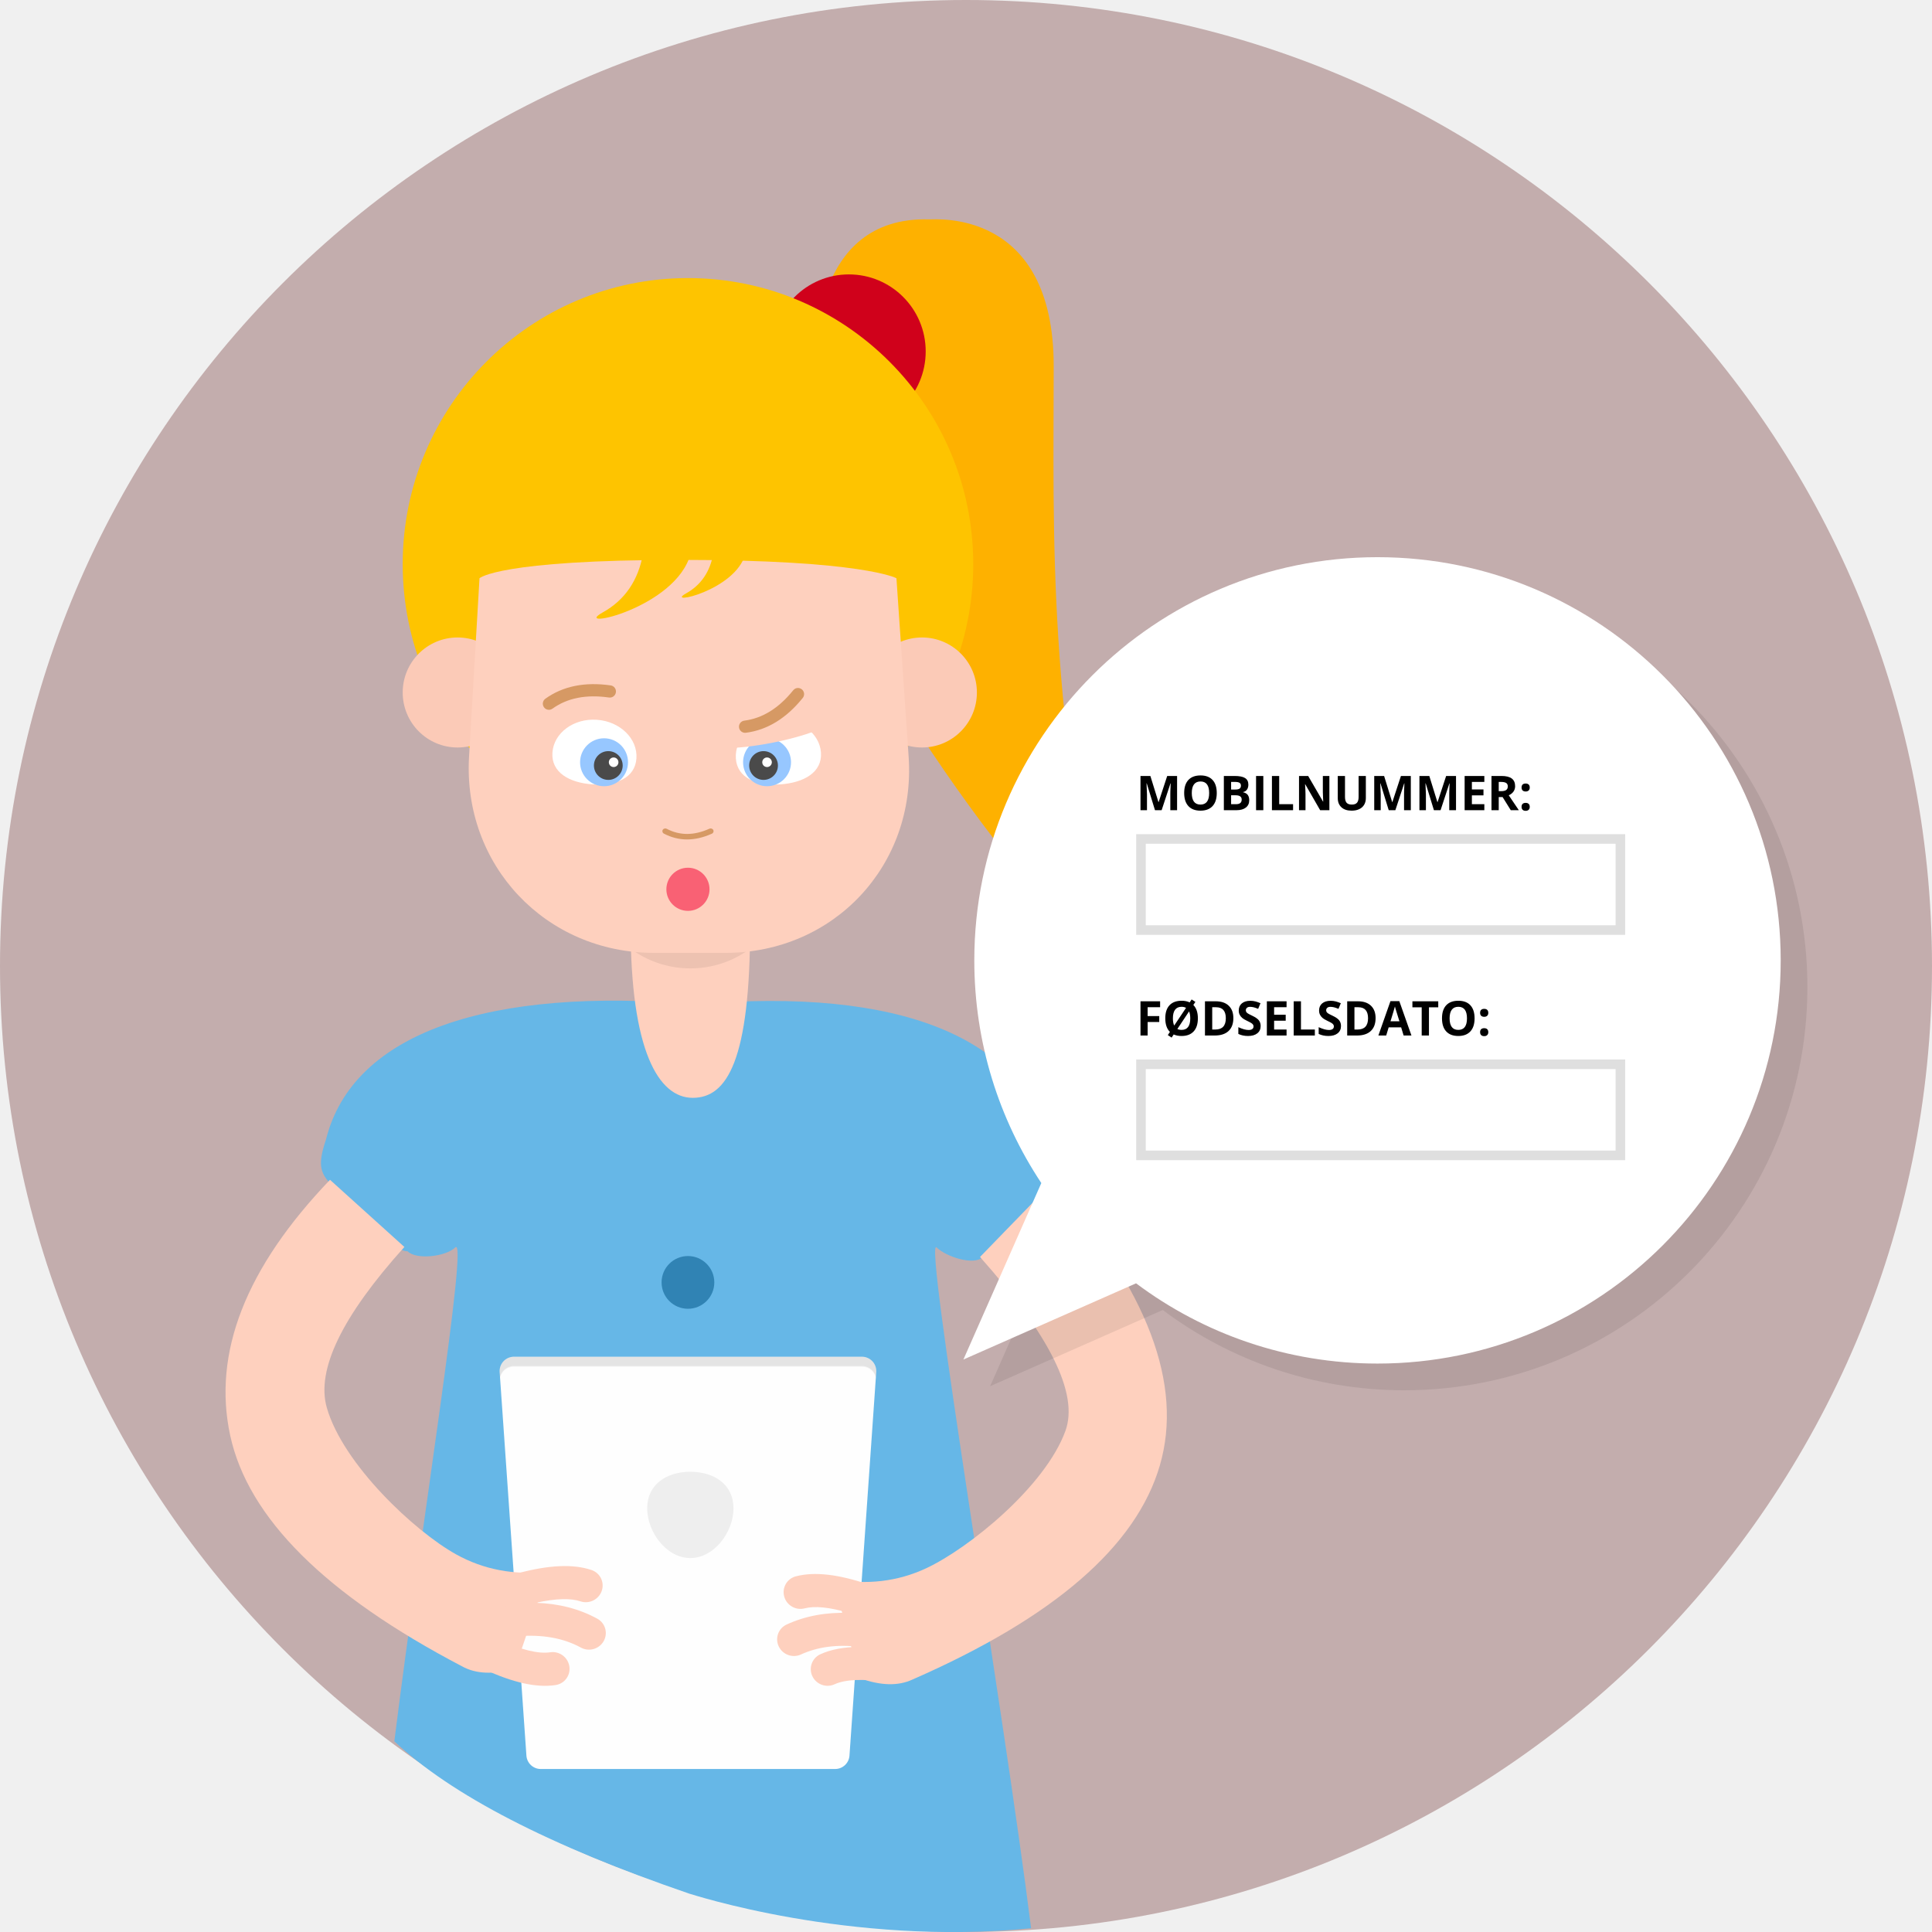
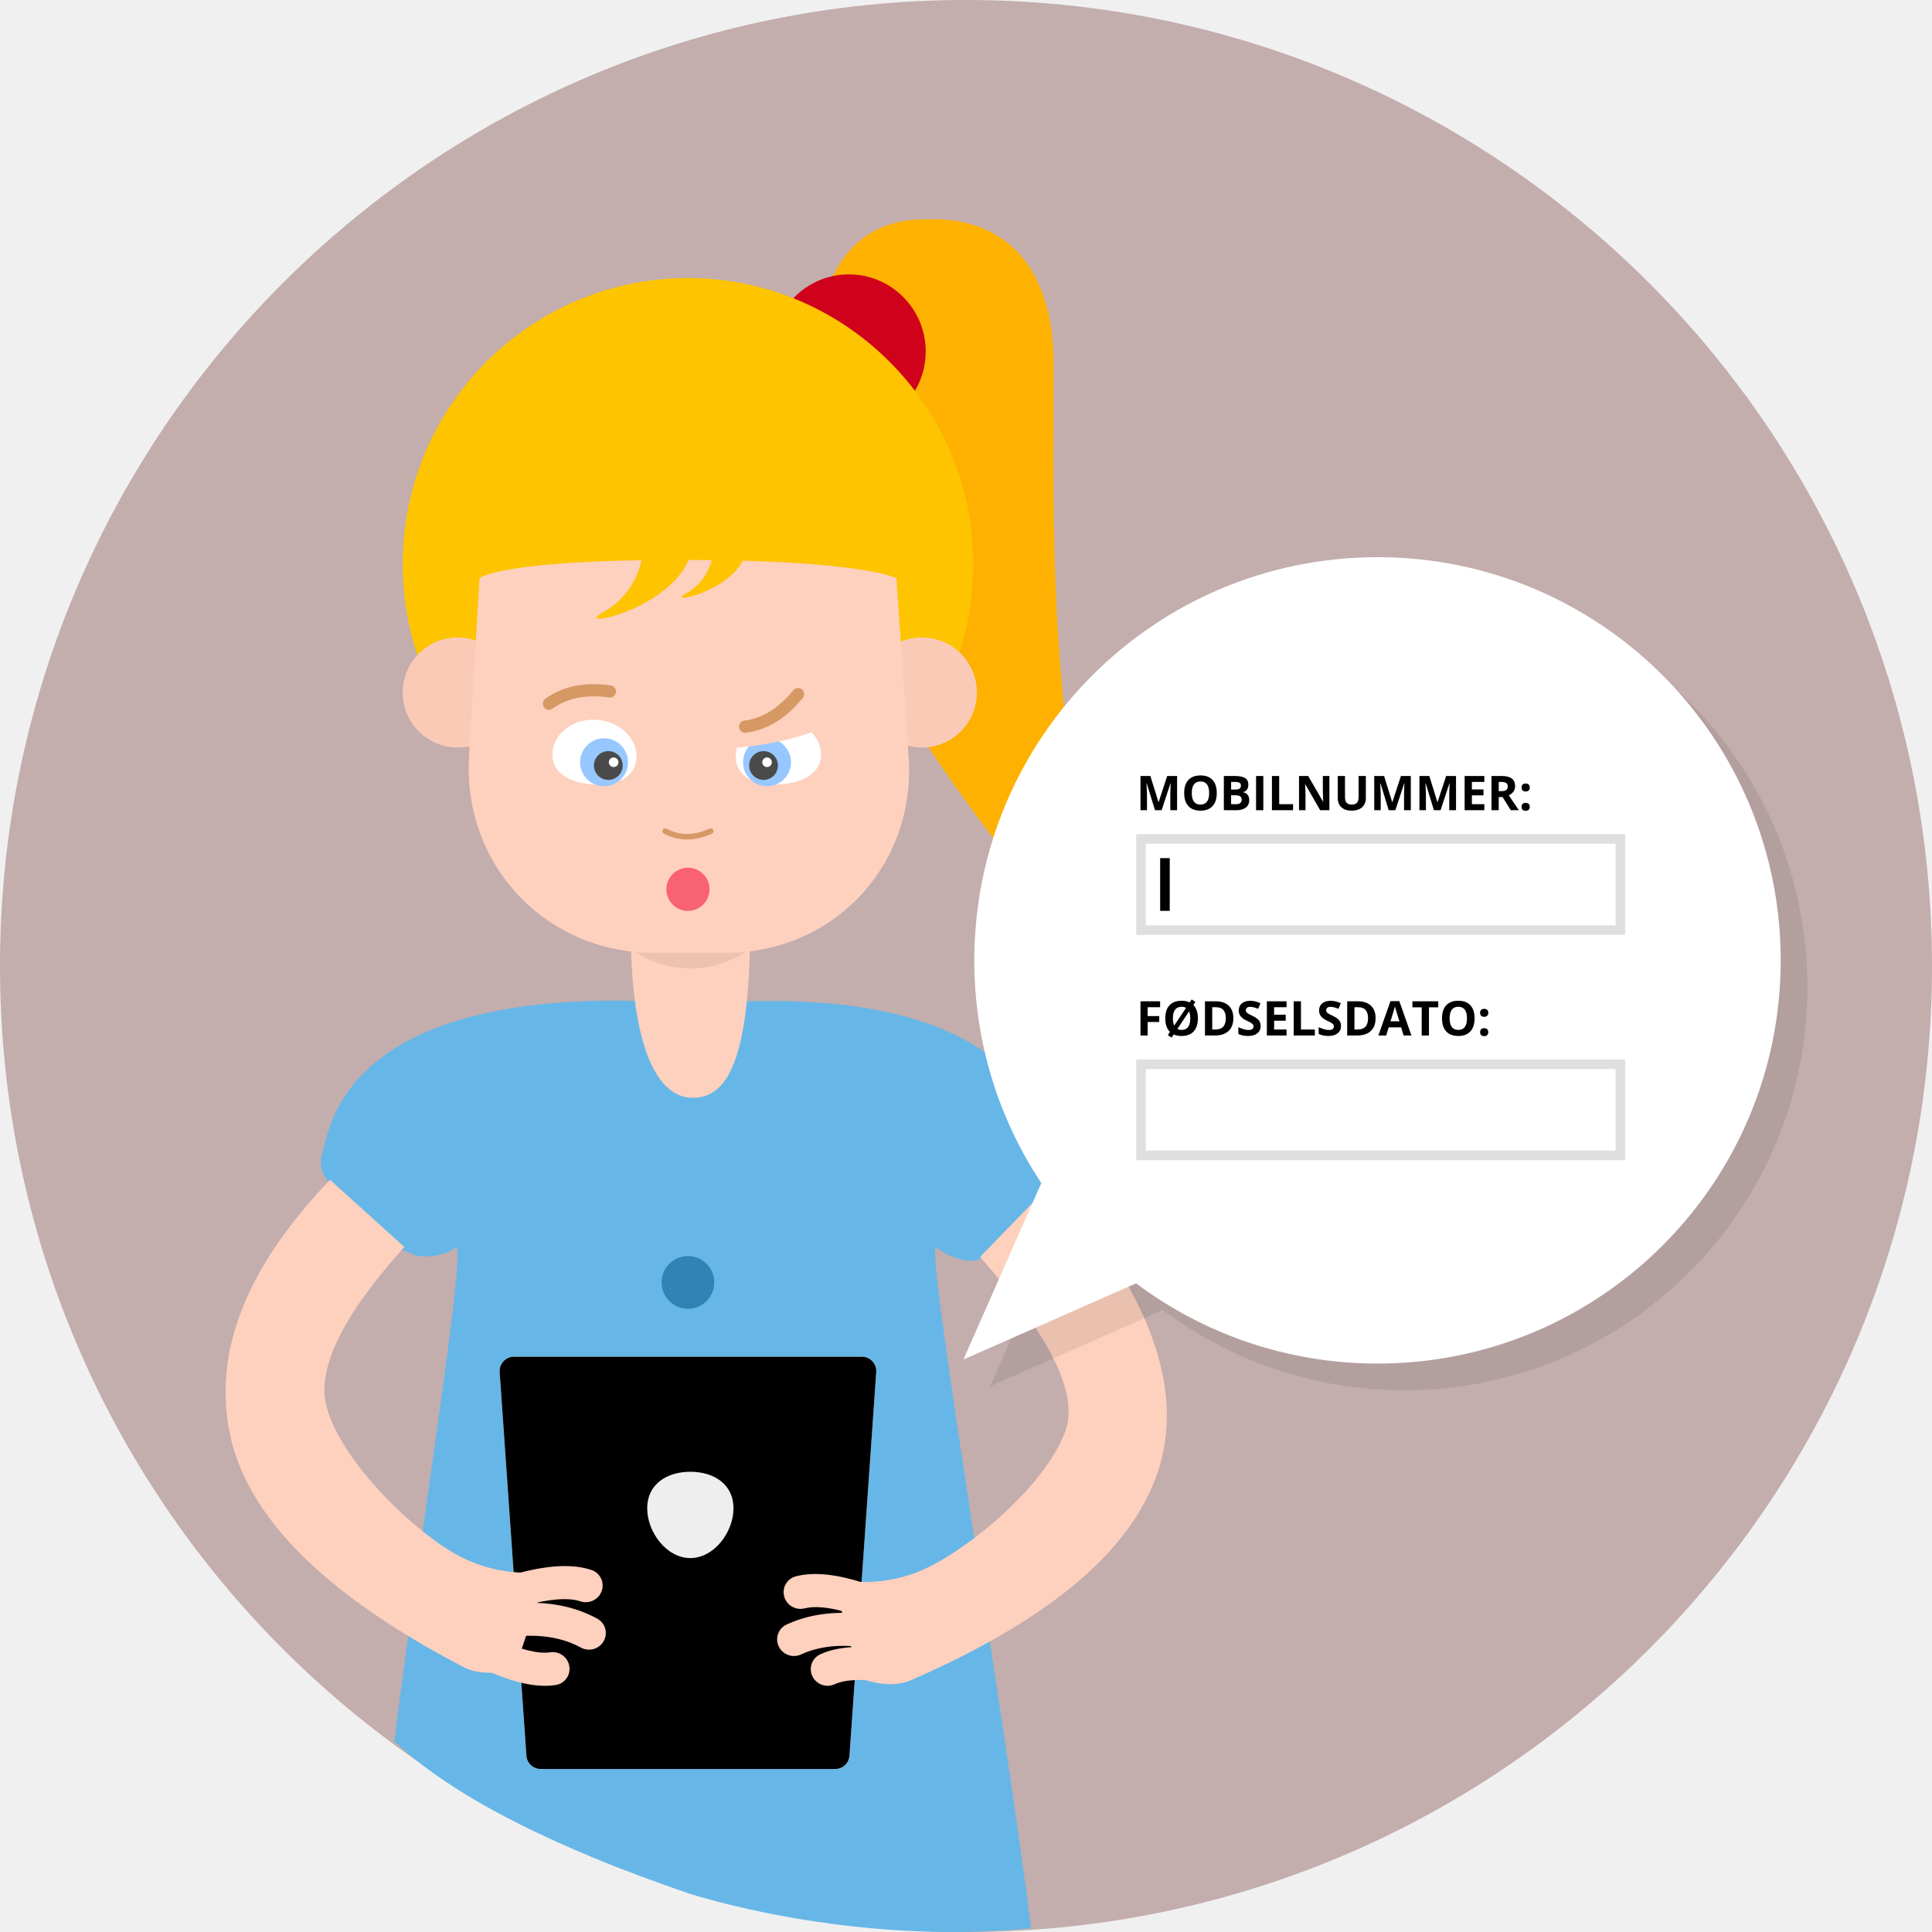
- <svg xmlns="http://www.w3.org/2000/svg" xmlns:xlink="http://www.w3.org/1999/xlink" width="403" height="403" viewBox="0 0 403 403">
-   <defs>
-     <path id="a" d="M72.217,123 L144.783,123 L144.783,123 C146.44,123 147.783,124.343 147.783,126 C147.783,126.07 147.781,126.139 147.776,126.209 L142.195,206.209 L142.195,206.209 C142.085,207.781 140.778,209 139.202,209 L77.798,209 L77.798,209 C76.222,209 74.915,207.781 74.805,206.209 L69.224,126.209 L69.224,126.209 C69.109,124.556 70.355,123.123 72.008,123.007 C72.077,123.002 72.147,123 72.217,123 Z" />
-     <filter id="b" width="102.5%" height="102.3%" x="-1.3%" y="-1.2%" filterUnits="objectBoundingBox">
-       <feOffset dy="2" in="SourceAlpha" result="shadowOffsetInner1" />
-       <feComposite in="shadowOffsetInner1" in2="SourceAlpha" operator="arithmetic" k2="-1" k3="1" result="shadowInnerInner1" />
-       <feColorMatrix values="0 0 0 0 0 0 0 0 0 0 0 0 0 0 0 0 0 0 0.1 0" in="shadowInnerInner1" />
-     </filter>
-     <rect id="c" width="102" height="21" y="13" />
-     <rect id="d" width="102" height="21" y="16" />
-   </defs>
+ <svg xmlns="http://www.w3.org/2000/svg" width="403" height="403" viewBox="0 0 403 403">
  <g fill="none" fill-rule="evenodd">
-     <circle cx="201.5" cy="201.5" r="201.5" fill="#C3ADAD" />
-     <g transform="translate(35 160)">
+     <circle cx="201.5" cy="201.5" r="201.5" fill="#C3ADAD" fill-rule="nonzero" />
+     <g fill-rule="nonzero" transform="translate(35 160)">
      <path fill="#66B7E7" d="M108.78,235 C79.593,225 59.085,214.407 47.254,203.22 C52.884,158.176 62.776,97.392 59.961,100.207 C58.084,102.084 51.877,102.877 50,101 C46.67,101 40.254,93 35,88 C31.736,84.894 31.123,83.316 33,77.685 C38.61,55.245 67.291,45.847 110.167,49.492 C153.042,45.847 178.39,56.559 184,79 C185.877,84.631 186.754,88.123 183,90 C177.369,92.815 170.003,102.207 170.003,102.207 C168.126,104.084 162.249,102.084 160.373,100.207 C157.557,97.392 174.449,197.176 180.08,242.22 C142,246 108.936,235 108.78,235 Z" />
      <circle cx="108.5" cy="107.5" r="5.5" fill="#3083B4" />
      <circle cx="108.5" cy="138.5" r="5.5" fill="#3083B4" />
      <circle cx="108.5" cy="169.5" r="5.5" fill="#3083B4" />
-       <use fill="#FEFEFE" xlink:href="#a" />
-       <use fill="black" filter="url(#b)" xlink:href="#a" />
+       <path fill="#FEFEFE" d="M3.217,0 L75.783,0 L75.783,0 C77.44,0 78.783,1.343 78.783,3 C78.783,3.07 78.781,3.139 78.776,3.209 L73.195,83.209 L73.195,83.209 C73.085,84.781 71.778,86 70.202,86 L8.798,86 L8.798,86 C7.222,86 5.915,84.781 5.805,83.209 L0.224,3.209 L0.224,3.209 C0.109,1.556 1.355,0.123 3.008,0.007 C3.077,0.002 3.147,0 3.217,0 Z" transform="translate(69 123)" />
+       <path fill="#000000" d="M3.217,0 L75.783,0 L75.783,0 C77.44,0 78.783,1.343 78.783,3 C78.783,3.07 78.781,3.139 78.776,3.209 L73.195,83.209 L73.195,83.209 C73.085,84.781 71.778,86 70.202,86 L8.798,86 L8.798,86 C7.222,86 5.915,84.781 5.805,83.209 L0.224,3.209 L0.224,3.209 C0.109,1.556 1.355,0.123 3.008,0.007 C3.077,0.002 3.147,0 3.217,0 Z" transform="translate(69 123)" />
      <path fill="#EEEEEE" d="M109,165 C113.971,165 118,162.355 118,157.385 C118,152.414 113.971,147 109,147 C104.029,147 100,152.414 100,157.385 C100,162.355 104.029,165 109,165 Z" transform="rotate(-180 109 156)" />
      <g fill="#FED0BE" transform="rotate(-16 339.346 46.635)">
        <path d="M34.793,0.36 C12.818,13.163 1.248,28.333 0.083,45.87 C-1.082,63.406 9.985,83.28 33.284,105.493 C35.614,107.831 39.108,109 43.768,109 L56,91.464 C49.01,90.295 43.186,87.372 38.526,82.696 C31.536,75.681 21.052,58.145 21.052,45.87 C21.052,37.686 29.316,28.43 45.845,18.103 L34.793,0.36 Z" />
-         <path fill-rule="nonzero" d="M47.355,95.89 C46.733,95.253 46.359,94.38 46.384,93.423 C46.432,91.522 48.031,90.013 49.956,90.052 C56.503,90.185 61.433,91.316 64.788,93.633 C66.362,94.72 66.741,96.865 65.633,98.425 C64.525,99.984 62.351,100.368 60.777,99.281 C59.018,98.067 56,97.27 51.751,97.013 C56.271,98.465 60.084,100.7 63.149,103.724 C64.511,105.068 64.511,107.247 63.149,108.59 C61.788,109.934 59.58,109.934 58.218,108.59 C55.244,105.655 51.219,103.669 46.053,102.65 C44.165,102.277 42.94,100.465 43.318,98.601 C43.691,96.759 45.49,95.557 47.355,95.89 Z M50.98,114.639 C46.937,114.115 42.516,111.657 37.562,107.375 C36.105,106.116 35.927,103.925 37.163,102.48 C38.398,101.035 40.581,100.884 42.037,102.143 C46.046,105.608 49.345,107.442 51.779,107.757 C53.676,108.003 55.035,109.743 54.815,111.643 C54.594,113.543 52.877,114.885 50.98,114.639 Z" />
+         <path d="M47.355,95.89 C46.733,95.253 46.359,94.38 46.384,93.423 C46.432,91.522 48.031,90.013 49.956,90.052 C56.503,90.185 61.433,91.316 64.788,93.633 C66.362,94.72 66.741,96.865 65.633,98.425 C64.525,99.984 62.351,100.368 60.777,99.281 C59.018,98.067 56,97.27 51.751,97.013 C56.271,98.465 60.084,100.7 63.149,103.724 C64.511,105.068 64.511,107.247 63.149,108.59 C61.788,109.934 59.58,109.934 58.218,108.59 C55.244,105.655 51.219,103.669 46.053,102.65 C44.165,102.277 42.94,100.465 43.318,98.601 C43.691,96.759 45.49,95.557 47.355,95.89 Z M50.98,114.639 C46.937,114.115 42.516,111.657 37.562,107.375 C36.105,106.116 35.927,103.925 37.163,102.48 C38.398,101.035 40.581,100.884 42.037,102.143 C46.046,105.608 49.345,107.442 51.779,107.757 C53.676,108.003 55.035,109.743 54.815,111.643 C54.594,113.543 52.877,114.885 50.98,114.639 Z" />
      </g>
      <g fill="#FED0BE" transform="scale(-1 1) rotate(-20 171.03 684.306)">
        <path d="M41.294,0.989 C14.985,15.373 1.248,31.333 0.083,48.87 C-1.082,66.406 9.985,86.28 33.284,108.493 C35.614,110.831 39.108,112 43.768,112 L56,94.464 C49.01,93.295 43.186,90.372 38.526,85.696 C31.536,78.681 21.052,61.145 21.052,48.87 C21.052,40.686 30.769,31.348 50.202,20.857 L41.294,0.989 Z" />
-         <path fill-rule="nonzero" d="M43.45,105.049 C42.359,104.288 41.763,102.939 42.042,101.563 C42.415,99.721 44.214,98.519 46.08,98.851 C45.457,98.214 45.084,97.341 45.108,96.384 C45.156,94.483 46.756,92.974 48.68,93.013 C55.227,93.146 60.157,94.278 63.513,96.594 C65.087,97.681 65.465,99.826 64.357,101.386 C63.25,102.946 61.076,103.329 59.501,102.242 C57.742,101.028 54.724,100.231 50.475,99.974 C54.996,101.427 58.809,103.661 61.874,106.686 C63.235,108.029 63.235,110.208 61.874,111.552 C60.512,112.895 58.304,112.895 56.943,111.552 C54.196,108.842 50.554,106.941 45.946,105.863 C48.995,106.984 51.398,108.391 53.157,110.126 C54.518,111.47 54.518,113.649 53.157,114.992 C51.795,116.336 49.587,116.336 48.226,114.992 C46.479,113.269 43.002,111.798 37.804,110.772 C35.915,110.4 34.691,108.587 35.068,106.724 C35.446,104.86 37.283,103.652 39.171,104.024 C40.697,104.326 42.123,104.666 43.45,105.049 Z" />
+         <path d="M43.45,105.049 C42.359,104.288 41.763,102.939 42.042,101.563 C42.415,99.721 44.214,98.519 46.08,98.851 C45.457,98.214 45.084,97.341 45.108,96.384 C45.156,94.483 46.756,92.974 48.68,93.013 C55.227,93.146 60.157,94.278 63.513,96.594 C65.087,97.681 65.465,99.826 64.357,101.386 C63.25,102.946 61.076,103.329 59.501,102.242 C57.742,101.028 54.724,100.231 50.475,99.974 C54.996,101.427 58.809,103.661 61.874,106.686 C63.235,108.029 63.235,110.208 61.874,111.552 C60.512,112.895 58.304,112.895 56.943,111.552 C54.196,108.842 50.554,106.941 45.946,105.863 C48.995,106.984 51.398,108.391 53.157,110.126 C54.518,111.47 54.518,113.649 53.157,114.992 C51.795,116.336 49.587,116.336 48.226,114.992 C46.479,113.269 43.002,111.798 37.804,110.772 C35.915,110.4 34.691,108.587 35.068,106.724 C35.446,104.86 37.283,103.652 39.171,104.024 C40.697,104.326 42.123,104.666 43.45,105.049 Z" />
      </g>
      <path fill="#FED0BE" d="M109.505,69 C116.668,69 121.474,61.178 121.474,32.995 C121.474,4.813 115.668,19.991 108.505,19.991 C101.343,19.991 96.536,6.813 96.536,32.995 C96.536,59.178 102.343,69 109.505,69 Z" />
      <circle cx="109" cy="21" r="21" fill="#000000" fill-opacity=".07" />
    </g>
-     <g transform="translate(84 45)">
+     <g fill-rule="nonzero" transform="translate(84 45)">
      <path fill="#FEB100" d="M109.856,0.765 C111.17,0.806 135.794,-1.53 135.794,31.364 C135.794,64.258 134.268,107.097 148,158.35 C148,158.35 114.433,126.986 86.206,70.378 L86.206,29.827 C86.206,29.827 84.94,-0.007 109.856,0.765 Z" />
      <ellipse cx="93.072" cy="28.304" fill="#D0011B" rx="16.021" ry="16.065" />
      <ellipse cx="59.505" cy="72.673" fill="#FEC400" rx="59.505" ry="59.668" />
      <ellipse cx="108.33" cy="99.447" fill="#FBCAB7" rx="11.443" ry="11.475" />
      <ellipse cx="11.443" cy="99.447" fill="#FBCAB7" rx="11.443" ry="11.475" />
      <path fill="#FED0BE" d="M16.021,75.613 C16.021,75.613 19.958,71.788 57.979,71.788 C96.001,71.788 102.99,75.613 102.99,75.613 L105.536,112.87 C107.079,135.453 89.978,153.76 67.347,153.76 L52.427,153.76 C29.792,153.76 12.516,135.438 13.84,112.841 L16.021,75.613 Z" />
      <g transform="translate(29 97)">
        <path fill="#FFFFFF" d="M11.043,21.627 C15.893,21.627 19.825,19.727 19.825,15.598 C19.825,11.47 15.893,8.123 11.043,8.123 C6.193,8.123 2.261,11.47 2.261,15.598 C2.261,19.727 6.193,21.627 11.043,21.627 Z" transform="rotate(4 11.043 14.875)" />
        <circle cx="13" cy="17" r="5" fill="#97C7FF" />
        <circle cx="13.888" cy="17.68" r="3" fill="#4A4A4A" />
        <circle cx="15" cy="17" r="1" fill="#FFFFFF" />
-         <path fill="#D69964" fill-rule="nonzero" d="M14.393,0.971 C9,0.198 4.433,1.114 0.759,3.747 C0.188,4.156 0.056,4.953 0.464,5.526 C0.872,6.1 1.666,6.232 2.237,5.823 C5.345,3.596 9.254,2.812 14.033,3.496 C14.728,3.596 15.372,3.111 15.472,2.414 C15.571,1.717 15.088,1.07 14.393,0.971 Z" />
+         <path fill="#D69964" d="M14.393,0.971 C9,0.198 4.433,1.114 0.759,3.747 C0.188,4.156 0.056,4.953 0.464,5.526 C0.872,6.1 1.666,6.232 2.237,5.823 C5.345,3.596 9.254,2.812 14.033,3.496 C14.728,3.596 15.372,3.111 15.472,2.414 C15.571,1.717 15.088,1.07 14.393,0.971 Z" />
      </g>
      <g transform="translate(62 96)">
        <path fill="#FFFFFF" d="M16.32,22.627 C21.234,22.627 25.218,20.727 25.218,16.598 C25.218,12.47 21.234,9.123 16.32,9.123 C11.406,9.123 7.423,12.47 7.423,16.598 C7.423,20.727 11.406,22.627 16.32,22.627 Z" transform="rotate(-4 16.32 15.875)" />
        <circle cx="14" cy="18" r="5" fill="#97C7FF" />
        <circle cx="13.27" cy="18.68" r="3" fill="#4A4A4A" />
        <circle cx="14" cy="18" r="1" fill="#FFFFFF" />
        <ellipse cx="14.5" cy="11.5" fill="#FED0BE" transform="rotate(-11 14.5 11.5)" rx="13.5" ry="2.5" />
-         <path fill="#D69964" fill-rule="nonzero" d="M21.56,4.862 C16.168,4.089 11.601,5.006 7.927,7.638 C7.356,8.048 7.223,8.844 7.631,9.418 C8.04,9.991 8.834,10.124 9.405,9.714 C12.513,7.487 16.422,6.703 21.201,7.388 C21.896,7.487 22.54,7.003 22.639,6.305 C22.739,5.608 22.256,4.962 21.56,4.862 Z" transform="scale(1 -1) rotate(43 33.491 0)" />
+         <path fill="#D69964" d="M21.56,4.862 C16.168,4.089 11.601,5.006 7.927,7.638 C7.356,8.048 7.223,8.844 7.631,9.418 C8.04,9.991 8.834,10.124 9.405,9.714 C12.513,7.487 16.422,6.703 21.201,7.388 C21.896,7.487 22.54,7.003 22.639,6.305 C22.739,5.608 22.256,4.962 21.56,4.862 Z" transform="scale(1 -1) rotate(43 33.49 0)" />
      </g>
-       <path fill="#D69965" fill-rule="nonzero" d="M54.477,128.882 C57.567,130.505 60.929,130.505 64.499,128.898 C64.802,128.762 64.93,128.42 64.786,128.134 C64.642,127.848 64.28,127.726 63.978,127.862 C60.75,129.315 57.8,129.315 55.066,127.879 C54.773,127.725 54.404,127.825 54.241,128.102 C54.079,128.379 54.184,128.728 54.477,128.882 Z" />
+       <path fill="#D69965" d="M54.477,128.882 C57.567,130.505 60.929,130.505 64.499,128.898 C64.802,128.762 64.93,128.42 64.786,128.134 C64.642,127.848 64.28,127.726 63.978,127.862 C60.75,129.315 57.8,129.315 55.066,127.879 C54.773,127.725 54.404,127.825 54.241,128.102 C54.079,128.379 54.184,128.728 54.477,128.882 Z" />
      <circle cx="59.5" cy="140.5" r="4.5" fill="#F96174" />
-       <path fill="#FEC400" d="M50.139 70.493C49.122 76.103 46.325 80.183 41.747 82.733 34.881 86.558 57.005 81.968 60.056 70.493L50.139 70.493zM64.787 70.493C64.098 74.29 62.205 77.052 59.107 78.778 54.46 81.367 69.434 78.26 71.5 70.493L64.787 70.493z" />
+       <path fill="#FEC400" d="M50.139,70.493 C49.122,76.103 46.325,80.183 41.747,82.733 C34.881,86.558 57.005,81.968 60.056,70.493 L50.139,70.493 Z M64.787,70.493 C64.098,74.29 62.205,77.052 59.107,78.778 C54.46,81.367 69.434,78.26 71.5,70.493 L64.787,70.493 Z" />
    </g>
    <g transform="translate(200 116)">
-       <path fill="#000000" fill-opacity=".08" d="M42.544,157.26 C56.583,167.773 74.017,174 92.906,174 C139.355,174 177.01,136.345 177.01,89.896 C177.01,43.447 139.355,5.792 92.906,5.792 C46.457,5.792 8.802,43.447 8.802,89.896 C8.802,107.067 13.948,123.036 22.781,136.345 L6.53,173.158 L42.544,157.26 L42.544,157.26 Z" />
-       <path fill="#FFFFFF" d="M36.974,151.691 C51.013,162.203 68.448,168.43 87.336,168.43 C133.785,168.43 171.44,130.776 171.44,84.326 C171.44,37.877 133.785,0.223 87.336,0.223 C40.887,0.223 3.232,37.877 3.232,84.326 C3.232,101.497 8.378,117.466 17.211,130.775 L0.96,167.589 L36.974,151.691 L36.974,151.691 Z" />
+       <path fill="#000000" fill-opacity=".08" fill-rule="nonzero" d="M42.544,157.26 C56.583,167.773 74.017,174 92.906,174 C139.355,174 177.01,136.345 177.01,89.896 C177.01,43.447 139.355,5.792 92.906,5.792 C46.457,5.792 8.802,43.447 8.802,89.896 C8.802,107.067 13.948,123.036 22.781,136.345 L6.53,173.158 L42.544,157.26 L42.544,157.26 Z" />
+       <path fill="#FFFFFF" fill-rule="nonzero" d="M36.974,151.691 C51.013,162.203 68.448,168.43 87.336,168.43 C133.785,168.43 171.44,130.776 171.44,84.326 C171.44,37.877 133.785,0.223 87.336,0.223 C40.887,0.223 3.232,37.877 3.232,84.326 C3.232,101.497 8.378,117.466 17.211,130.775 L0.96,167.589 L36.974,151.691 L36.974,151.691 Z" />
      <g transform="translate(37 45)">
-         <path fill="#000000" d="M3.921,8 L2.202,2.399 L2.158,2.399 C2.22,3.539 2.251,4.299 2.251,4.68 L2.251,8 L0.898,8 L0.898,0.861 L2.959,0.861 L4.648,6.32 L4.678,6.32 L6.47,0.861 L8.53,0.861 L8.53,8 L7.119,8 L7.119,4.621 C7.119,4.462 7.122,4.278 7.126,4.069 C7.131,3.861 7.153,3.308 7.192,2.409 L7.148,2.409 L5.308,8 L3.921,8 Z M16.807,4.421 C16.807,5.603 16.514,6.511 15.928,7.146 C15.342,7.78 14.502,8.098 13.408,8.098 C12.314,8.098 11.475,7.78 10.889,7.146 C10.303,6.511 10.01,5.599 10.01,4.411 C10.01,3.223 10.304,2.316 10.891,1.689 C11.479,1.062 12.321,0.749 13.418,0.749 C14.515,0.749 15.354,1.065 15.935,1.696 C16.516,2.328 16.807,3.236 16.807,4.421 Z M11.597,4.421 C11.597,5.218 11.748,5.819 12.051,6.223 C12.354,6.626 12.806,6.828 13.408,6.828 C14.616,6.828 15.22,6.026 15.22,4.421 C15.22,2.813 14.619,2.009 13.418,2.009 C12.816,2.009 12.362,2.211 12.056,2.617 C11.75,3.022 11.597,3.623 11.597,4.421 Z M18.286,0.861 L20.508,0.861 C21.52,0.861 22.255,1.005 22.712,1.293 C23.17,1.582 23.398,2.04 23.398,2.668 C23.398,3.094 23.298,3.444 23.098,3.718 C22.898,3.991 22.632,4.156 22.3,4.211 L22.3,4.26 C22.752,4.361 23.079,4.549 23.279,4.826 C23.479,5.103 23.579,5.471 23.579,5.93 C23.579,6.581 23.344,7.089 22.874,7.453 C22.403,7.818 21.764,8 20.957,8 L18.286,8 L18.286,0.861 Z M19.8,3.688 L20.679,3.688 C21.089,3.688 21.386,3.625 21.57,3.498 C21.754,3.371 21.846,3.161 21.846,2.868 C21.846,2.595 21.746,2.399 21.545,2.28 C21.345,2.161 21.029,2.102 20.596,2.102 L19.8,2.102 L19.8,3.688 Z M19.8,4.89 L19.8,6.75 L20.786,6.75 C21.203,6.75 21.51,6.67 21.709,6.511 C21.908,6.351 22.007,6.107 22.007,5.778 C22.007,5.186 21.584,4.89 20.737,4.89 L19.8,4.89 Z M25.005,8 L25.005,0.861 L26.519,0.861 L26.519,8 L25.005,8 Z M28.315,8 L28.315,0.861 L29.829,0.861 L29.829,6.75 L32.725,6.75 L32.725,8 L28.315,8 Z M40.298,8 L38.374,8 L35.269,2.6 L35.225,2.6 C35.286,3.553 35.317,4.234 35.317,4.641 L35.317,8 L33.965,8 L33.965,0.861 L35.874,0.861 L38.975,6.208 L39.009,6.208 C38.96,5.28 38.936,4.624 38.936,4.24 L38.936,0.861 L40.298,0.861 L40.298,8 Z M47.905,0.861 L47.905,5.48 C47.905,6.008 47.787,6.47 47.551,6.867 C47.315,7.264 46.974,7.569 46.528,7.78 C46.082,7.992 45.555,8.098 44.946,8.098 C44.028,8.098 43.315,7.862 42.808,7.392 C42.3,6.922 42.046,6.278 42.046,5.461 L42.046,0.861 L43.555,0.861 L43.555,5.231 C43.555,5.782 43.665,6.185 43.887,6.442 C44.108,6.7 44.474,6.828 44.985,6.828 C45.48,6.828 45.839,6.699 46.062,6.44 C46.285,6.181 46.396,5.775 46.396,5.222 L46.396,0.861 L47.905,0.861 Z M52.676,8 L50.957,2.399 L50.913,2.399 C50.975,3.539 51.006,4.299 51.006,4.68 L51.006,8 L49.653,8 L49.653,0.861 L51.714,0.861 L53.403,6.32 L53.433,6.32 L55.225,0.861 L57.285,0.861 L57.285,8 L55.874,8 L55.874,4.621 C55.874,4.462 55.876,4.278 55.881,4.069 C55.886,3.861 55.908,3.308 55.947,2.409 L55.903,2.409 L54.062,8 L52.676,8 Z M62.104,8 L60.386,2.399 L60.342,2.399 C60.404,3.539 60.435,4.299 60.435,4.68 L60.435,8 L59.082,8 L59.082,0.861 L61.143,0.861 L62.832,6.32 L62.861,6.32 L64.653,0.861 L66.714,0.861 L66.714,8 L65.303,8 L65.303,4.621 C65.303,4.462 65.305,4.278 65.31,4.069 C65.315,3.861 65.337,3.308 65.376,2.409 L65.332,2.409 L63.491,8 L62.104,8 Z M72.622,8 L68.511,8 L68.511,0.861 L72.622,0.861 L72.622,2.102 L70.024,2.102 L70.024,3.669 L72.441,3.669 L72.441,4.909 L70.024,4.909 L70.024,6.75 L72.622,6.75 L72.622,8 Z M75.625,4.03 L76.113,4.03 C76.592,4.03 76.945,3.951 77.173,3.791 C77.401,3.632 77.515,3.381 77.515,3.039 C77.515,2.701 77.398,2.46 77.166,2.316 C76.933,2.173 76.572,2.102 76.084,2.102 L75.625,2.102 L75.625,4.03 Z M75.625,5.261 L75.625,8 L74.111,8 L74.111,0.861 L76.191,0.861 C77.161,0.861 77.879,1.038 78.345,1.391 C78.81,1.744 79.043,2.281 79.043,3 C79.043,3.42 78.927,3.793 78.696,4.121 C78.465,4.448 78.138,4.704 77.715,4.89 C78.789,6.494 79.489,7.531 79.814,8 L78.135,8 L76.431,5.261 L75.625,5.261 Z M80.386,7.302 C80.386,7.028 80.459,6.822 80.605,6.682 C80.752,6.542 80.965,6.472 81.245,6.472 C81.515,6.472 81.724,6.543 81.873,6.687 C82.021,6.83 82.095,7.035 82.095,7.302 C82.095,7.559 82.02,7.762 81.87,7.91 C81.72,8.058 81.512,8.132 81.245,8.132 C80.972,8.132 80.76,8.059 80.61,7.915 C80.461,7.77 80.386,7.565 80.386,7.302 Z M80.386,3.269 C80.386,2.995 80.459,2.788 80.605,2.648 C80.752,2.508 80.965,2.438 81.245,2.438 C81.515,2.438 81.724,2.51 81.873,2.653 C82.021,2.797 82.095,3.002 82.095,3.269 C82.095,3.532 82.019,3.736 81.868,3.881 C81.716,4.026 81.509,4.099 81.245,4.099 C80.972,4.099 80.76,4.027 80.61,3.884 C80.461,3.741 80.386,3.535 80.386,3.269 Z" />
-         <use fill="#FFFFFF" xlink:href="#c" />
+         <path fill="#000000" fill-rule="nonzero" d="M3.921,8 L2.202,2.399 L2.158,2.399 C2.22,3.539 2.251,4.299 2.251,4.68 L2.251,8 L0.898,8 L0.898,0.861 L2.959,0.861 L4.648,6.32 L4.678,6.32 L6.47,0.861 L8.53,0.861 L8.53,8 L7.119,8 L7.119,4.621 C7.119,4.462 7.122,4.278 7.126,4.069 C7.131,3.861 7.153,3.308 7.192,2.409 L7.148,2.409 L5.308,8 L3.921,8 Z M16.807,4.421 C16.807,5.603 16.514,6.511 15.928,7.146 C15.342,7.78 14.502,8.098 13.408,8.098 C12.314,8.098 11.475,7.78 10.889,7.146 C10.303,6.511 10.01,5.599 10.01,4.411 C10.01,3.223 10.304,2.316 10.891,1.689 C11.479,1.062 12.321,0.749 13.418,0.749 C14.515,0.749 15.354,1.065 15.935,1.696 C16.516,2.328 16.807,3.236 16.807,4.421 Z M11.597,4.421 C11.597,5.218 11.748,5.819 12.051,6.223 C12.354,6.626 12.806,6.828 13.408,6.828 C14.616,6.828 15.22,6.026 15.22,4.421 C15.22,2.813 14.619,2.009 13.418,2.009 C12.816,2.009 12.362,2.211 12.056,2.617 C11.75,3.022 11.597,3.623 11.597,4.421 Z M18.286,0.861 L20.508,0.861 C21.52,0.861 22.255,1.005 22.712,1.293 C23.17,1.582 23.398,2.04 23.398,2.668 C23.398,3.094 23.298,3.444 23.098,3.718 C22.898,3.991 22.632,4.156 22.3,4.211 L22.3,4.26 C22.752,4.361 23.079,4.549 23.279,4.826 C23.479,5.103 23.579,5.471 23.579,5.93 C23.579,6.581 23.344,7.089 22.874,7.453 C22.403,7.818 21.764,8 20.957,8 L18.286,8 L18.286,0.861 Z M19.8,3.688 L20.679,3.688 C21.089,3.688 21.386,3.625 21.57,3.498 C21.754,3.371 21.846,3.161 21.846,2.868 C21.846,2.595 21.746,2.399 21.545,2.28 C21.345,2.161 21.029,2.102 20.596,2.102 L19.8,2.102 L19.8,3.688 Z M19.8,4.89 L19.8,6.75 L20.786,6.75 C21.203,6.75 21.51,6.67 21.709,6.511 C21.908,6.351 22.007,6.107 22.007,5.778 C22.007,5.186 21.584,4.89 20.737,4.89 L19.8,4.89 Z M25.005,8 L25.005,0.861 L26.519,0.861 L26.519,8 L25.005,8 Z M28.315,8 L28.315,0.861 L29.829,0.861 L29.829,6.75 L32.725,6.75 L32.725,8 L28.315,8 Z M40.298,8 L38.374,8 L35.269,2.6 L35.225,2.6 C35.286,3.553 35.317,4.234 35.317,4.641 L35.317,8 L33.965,8 L33.965,0.861 L35.874,0.861 L38.975,6.208 L39.009,6.208 C38.96,5.28 38.936,4.624 38.936,4.24 L38.936,0.861 L40.298,0.861 L40.298,8 Z M47.905,0.861 L47.905,5.48 C47.905,6.008 47.787,6.47 47.551,6.867 C47.315,7.264 46.974,7.569 46.528,7.78 C46.082,7.992 45.555,8.098 44.946,8.098 C44.028,8.098 43.315,7.862 42.808,7.392 C42.3,6.922 42.046,6.278 42.046,5.461 L42.046,0.861 L43.555,0.861 L43.555,5.231 C43.555,5.782 43.665,6.185 43.887,6.442 C44.108,6.7 44.474,6.828 44.985,6.828 C45.48,6.828 45.839,6.699 46.062,6.44 C46.285,6.181 46.396,5.775 46.396,5.222 L46.396,0.861 L47.905,0.861 Z M52.676,8 L50.957,2.399 L50.913,2.399 C50.975,3.539 51.006,4.299 51.006,4.68 L51.006,8 L49.653,8 L49.653,0.861 L51.714,0.861 L53.403,6.32 L53.433,6.32 L55.225,0.861 L57.285,0.861 L57.285,8 L55.874,8 L55.874,4.621 C55.874,4.462 55.876,4.278 55.881,4.069 C55.886,3.861 55.908,3.308 55.947,2.409 L55.903,2.409 L54.062,8 L52.676,8 Z M62.104,8 L60.386,2.399 L60.342,2.399 C60.404,3.539 60.435,4.299 60.435,4.68 L60.435,8 L59.082,8 L59.082,0.861 L61.143,0.861 L62.832,6.32 L62.861,6.32 L64.653,0.861 L66.714,0.861 L66.714,8 L65.303,8 L65.303,4.621 C65.303,4.462 65.305,4.278 65.31,4.069 C65.315,3.861 65.337,3.308 65.376,2.409 L65.332,2.409 L63.491,8 L62.104,8 Z M72.622,8 L68.511,8 L68.511,0.861 L72.622,0.861 L72.622,2.102 L70.024,2.102 L70.024,3.669 L72.441,3.669 L72.441,4.909 L70.024,4.909 L70.024,6.75 L72.622,6.75 L72.622,8 Z M75.625,4.03 L76.113,4.03 C76.592,4.03 76.945,3.951 77.173,3.791 C77.401,3.632 77.515,3.381 77.515,3.039 C77.515,2.701 77.398,2.46 77.166,2.316 C76.933,2.173 76.572,2.102 76.084,2.102 L75.625,2.102 L75.625,4.03 Z M75.625,5.261 L75.625,8 L74.111,8 L74.111,0.861 L76.191,0.861 C77.161,0.861 77.879,1.038 78.345,1.391 C78.81,1.744 79.043,2.281 79.043,3 C79.043,3.42 78.927,3.793 78.696,4.121 C78.465,4.448 78.138,4.704 77.715,4.89 C78.789,6.494 79.489,7.531 79.814,8 L78.135,8 L76.431,5.261 L75.625,5.261 Z M80.386,7.302 C80.386,7.028 80.459,6.822 80.605,6.682 C80.752,6.542 80.965,6.472 81.245,6.472 C81.515,6.472 81.724,6.543 81.873,6.687 C82.021,6.83 82.095,7.035 82.095,7.302 C82.095,7.559 82.02,7.762 81.87,7.91 C81.72,8.058 81.512,8.132 81.245,8.132 C80.972,8.132 80.76,8.059 80.61,7.915 C80.461,7.77 80.386,7.565 80.386,7.302 Z M80.386,3.269 C80.386,2.995 80.459,2.788 80.605,2.648 C80.752,2.508 80.965,2.438 81.245,2.438 C81.515,2.438 81.724,2.51 81.873,2.653 C82.021,2.797 82.095,3.002 82.095,3.269 C82.095,3.532 82.019,3.736 81.868,3.881 C81.716,4.026 81.509,4.099 81.245,4.099 C80.972,4.099 80.76,4.027 80.61,3.884 C80.461,3.741 80.386,3.535 80.386,3.269 Z" />
+         <g transform="translate(0 13)">
+           <rect width="102" height="21" fill="#FFFFFF" fill-rule="nonzero" />
+           <rect width="2" height="11" x="5" y="5" fill="#000000" />
+         </g>
        <rect width="100" height="19" x="1" y="14" stroke="#DFDFDF" stroke-width="2" />
      </g>
-       <g transform="translate(37 89)">
-         <path fill="#000000" d="M2.388,11 L0.898,11 L0.898,3.861 L4.99,3.861 L4.99,5.102 L2.388,5.102 L2.388,6.942 L4.81,6.942 L4.81,8.178 L2.388,8.178 L2.388,11 Z M12.866,7.421 C12.866,8.603 12.573,9.511 11.987,10.146 C11.401,10.78 10.562,11.098 9.468,11.098 C8.826,11.098 8.28,10.992 7.827,10.78 L7.388,11.439 L6.597,10.912 L7.036,10.248 C6.392,9.617 6.069,8.671 6.069,7.411 C6.069,6.223 6.363,5.316 6.951,4.689 C7.538,4.062 8.381,3.749 9.478,3.749 C10.122,3.749 10.682,3.863 11.157,4.091 L11.567,3.48 L12.349,3.988 L11.919,4.628 C12.55,5.259 12.866,6.19 12.866,7.421 Z M7.656,7.421 C7.656,8.043 7.747,8.542 7.93,8.92 L10.4,5.229 C10.127,5.082 9.819,5.009 9.478,5.009 C8.875,5.009 8.421,5.211 8.115,5.617 C7.809,6.022 7.656,6.623 7.656,7.421 Z M11.279,7.421 C11.279,6.835 11.196,6.352 11.03,5.971 L8.589,9.638 C8.836,9.765 9.129,9.828 9.468,9.828 C10.675,9.828 11.279,9.026 11.279,7.421 Z M20.269,7.362 C20.269,8.537 19.934,9.437 19.265,10.062 C18.596,10.688 17.63,11 16.367,11 L14.346,11 L14.346,3.861 L16.587,3.861 C17.752,3.861 18.657,4.169 19.302,4.784 C19.946,5.399 20.269,6.259 20.269,7.362 Z M18.696,7.401 C18.696,5.868 18.019,5.102 16.665,5.102 L15.859,5.102 L15.859,9.75 L16.509,9.75 C17.967,9.75 18.696,8.967 18.696,7.401 Z M25.962,9.018 C25.962,9.662 25.73,10.17 25.266,10.541 C24.802,10.912 24.157,11.098 23.33,11.098 C22.568,11.098 21.895,10.954 21.309,10.668 L21.309,9.262 C21.79,9.477 22.198,9.628 22.532,9.716 C22.865,9.804 23.171,9.848 23.447,9.848 C23.779,9.848 24.034,9.784 24.211,9.657 C24.389,9.53 24.478,9.341 24.478,9.091 C24.478,8.951 24.438,8.826 24.36,8.717 C24.282,8.608 24.167,8.503 24.016,8.402 C23.865,8.301 23.556,8.14 23.091,7.919 C22.655,7.714 22.327,7.517 22.109,7.328 C21.891,7.139 21.717,6.92 21.587,6.669 C21.457,6.418 21.392,6.125 21.392,5.79 C21.392,5.159 21.606,4.662 22.034,4.301 C22.462,3.939 23.053,3.759 23.809,3.759 C24.18,3.759 24.534,3.803 24.871,3.891 C25.208,3.979 25.56,4.102 25.928,4.262 L25.439,5.438 C25.059,5.282 24.744,5.173 24.495,5.111 C24.246,5.049 24.001,5.019 23.76,5.019 C23.473,5.019 23.254,5.085 23.101,5.219 C22.948,5.352 22.871,5.526 22.871,5.741 C22.871,5.875 22.902,5.991 22.964,6.09 C23.026,6.19 23.124,6.286 23.259,6.378 C23.394,6.471 23.714,6.638 24.219,6.879 C24.886,7.198 25.343,7.518 25.591,7.838 C25.838,8.159 25.962,8.552 25.962,9.018 Z M31.367,11 L27.256,11 L27.256,3.861 L31.367,3.861 L31.367,5.102 L28.77,5.102 L28.77,6.669 L31.187,6.669 L31.187,7.909 L28.77,7.909 L28.77,9.75 L31.367,9.75 L31.367,11 Z M32.856,11 L32.856,3.861 L34.37,3.861 L34.37,9.75 L37.266,9.75 L37.266,11 L32.856,11 Z M42.72,9.018 C42.72,9.662 42.488,10.17 42.024,10.541 C41.56,10.912 40.915,11.098 40.088,11.098 C39.326,11.098 38.652,10.954 38.066,10.668 L38.066,9.262 C38.548,9.477 38.956,9.628 39.29,9.716 C39.623,9.804 39.928,9.848 40.205,9.848 C40.537,9.848 40.792,9.784 40.969,9.657 C41.147,9.53 41.235,9.341 41.235,9.091 C41.235,8.951 41.196,8.826 41.118,8.717 C41.04,8.608 40.925,8.503 40.774,8.402 C40.623,8.301 40.314,8.14 39.849,7.919 C39.412,7.714 39.085,7.517 38.867,7.328 C38.649,7.139 38.475,6.92 38.345,6.669 C38.215,6.418 38.149,6.125 38.149,5.79 C38.149,5.159 38.363,4.662 38.792,4.301 C39.22,3.939 39.811,3.759 40.566,3.759 C40.938,3.759 41.292,3.803 41.628,3.891 C41.965,3.979 42.318,4.102 42.686,4.262 L42.197,5.438 C41.816,5.282 41.501,5.173 41.252,5.111 C41.003,5.049 40.758,5.019 40.518,5.019 C40.231,5.019 40.011,5.085 39.858,5.219 C39.705,5.352 39.629,5.526 39.629,5.741 C39.629,5.875 39.66,5.991 39.722,6.09 C39.784,6.19 39.882,6.286 40.017,6.378 C40.152,6.471 40.472,6.638 40.977,6.879 C41.644,7.198 42.101,7.518 42.349,7.838 C42.596,8.159 42.72,8.552 42.72,9.018 Z M49.937,7.362 C49.937,8.537 49.602,9.437 48.933,10.062 C48.264,10.688 47.298,11 46.035,11 L44.014,11 L44.014,3.861 L46.255,3.861 C47.42,3.861 48.325,4.169 48.97,4.784 C49.614,5.399 49.937,6.259 49.937,7.362 Z M48.364,7.401 C48.364,5.868 47.687,5.102 46.333,5.102 L45.527,5.102 L45.527,9.75 L46.177,9.75 C47.635,9.75 48.364,8.967 48.364,7.401 Z M55.786,11 L55.269,9.301 L52.666,9.301 L52.148,11 L50.518,11 L53.037,3.832 L54.888,3.832 L57.417,11 L55.786,11 Z M54.907,8.031 C54.429,6.492 54.159,5.621 54.099,5.419 C54.039,5.217 53.996,5.058 53.97,4.94 C53.862,5.357 53.555,6.387 53.047,8.031 L54.907,8.031 Z M61.069,11 L59.556,11 L59.556,5.121 L57.617,5.121 L57.617,3.861 L63.008,3.861 L63.008,5.121 L61.069,5.121 L61.069,11 Z M70.586,7.421 C70.586,8.603 70.293,9.511 69.707,10.146 C69.121,10.78 68.281,11.098 67.188,11.098 C66.094,11.098 65.254,10.78 64.668,10.146 C64.082,9.511 63.789,8.599 63.789,7.411 C63.789,6.223 64.083,5.316 64.67,4.689 C65.258,4.062 66.1,3.749 67.197,3.749 C68.294,3.749 69.133,4.065 69.714,4.696 C70.295,5.328 70.586,6.236 70.586,7.421 Z M65.376,7.421 C65.376,8.218 65.527,8.819 65.83,9.223 C66.133,9.626 66.585,9.828 67.188,9.828 C68.395,9.828 68.999,9.026 68.999,7.421 C68.999,5.813 68.398,5.009 67.197,5.009 C66.595,5.009 66.141,5.211 65.835,5.617 C65.529,6.022 65.376,6.623 65.376,7.421 Z M71.738,10.302 C71.738,10.028 71.812,9.822 71.958,9.682 C72.104,9.542 72.318,9.472 72.598,9.472 C72.868,9.472 73.077,9.543 73.225,9.687 C73.373,9.83 73.447,10.035 73.447,10.302 C73.447,10.559 73.372,10.762 73.223,10.91 C73.073,11.058 72.865,11.132 72.598,11.132 C72.324,11.132 72.113,11.059 71.963,10.915 C71.813,10.77 71.738,10.565 71.738,10.302 Z M71.738,6.269 C71.738,5.995 71.812,5.788 71.958,5.648 C72.104,5.508 72.318,5.438 72.598,5.438 C72.868,5.438 73.077,5.51 73.225,5.653 C73.373,5.797 73.447,6.002 73.447,6.269 C73.447,6.532 73.372,6.736 73.22,6.881 C73.069,7.026 72.861,7.099 72.598,7.099 C72.324,7.099 72.113,7.027 71.963,6.884 C71.813,6.741 71.738,6.535 71.738,6.269 Z" />
-         <use fill="#FFFFFF" xlink:href="#d" />
-         <rect width="100" height="19" x="1" y="17" stroke="#DFDFDF" stroke-width="2" />
+       <g transform="translate(37 92)">
+         <path fill="#000000" fill-rule="nonzero" d="M2.388,8 L0.898,8 L0.898,0.861 L4.99,0.861 L4.99,2.102 L2.388,2.102 L2.388,3.942 L4.81,3.942 L4.81,5.178 L2.388,5.178 L2.388,8 Z M12.866,4.421 C12.866,5.603 12.573,6.511 11.987,7.146 C11.401,7.78 10.562,8.098 9.468,8.098 C8.826,8.098 8.28,7.992 7.827,7.78 L7.388,8.439 L6.597,7.912 L7.036,7.248 C6.392,6.617 6.069,5.671 6.069,4.411 C6.069,3.223 6.363,2.316 6.951,1.689 C7.538,1.062 8.381,0.749 9.478,0.749 C10.122,0.749 10.682,0.863 11.157,1.091 L11.567,0.48 L12.349,0.988 L11.919,1.628 C12.55,2.259 12.866,3.19 12.866,4.421 Z M7.656,4.421 C7.656,5.043 7.747,5.542 7.93,5.92 L10.4,2.229 C10.127,2.082 9.819,2.009 9.478,2.009 C8.875,2.009 8.421,2.211 8.115,2.617 C7.809,3.022 7.656,3.623 7.656,4.421 Z M11.279,4.421 C11.279,3.835 11.196,3.352 11.03,2.971 L8.589,6.638 C8.836,6.765 9.129,6.828 9.468,6.828 C10.675,6.828 11.279,6.026 11.279,4.421 Z M20.269,4.362 C20.269,5.537 19.934,6.437 19.265,7.062 C18.596,7.688 17.63,8 16.367,8 L14.346,8 L14.346,0.861 L16.587,0.861 C17.752,0.861 18.657,1.169 19.302,1.784 C19.946,2.399 20.269,3.259 20.269,4.362 Z M18.696,4.401 C18.696,2.868 18.019,2.102 16.665,2.102 L15.859,2.102 L15.859,6.75 L16.509,6.75 C17.967,6.75 18.696,5.967 18.696,4.401 Z M25.962,6.018 C25.962,6.662 25.73,7.17 25.266,7.541 C24.802,7.912 24.157,8.098 23.33,8.098 C22.568,8.098 21.895,7.954 21.309,7.668 L21.309,6.262 C21.79,6.477 22.198,6.628 22.532,6.716 C22.865,6.804 23.171,6.848 23.447,6.848 C23.779,6.848 24.034,6.784 24.211,6.657 C24.389,6.53 24.478,6.341 24.478,6.091 C24.478,5.951 24.438,5.826 24.36,5.717 C24.282,5.608 24.167,5.503 24.016,5.402 C23.865,5.301 23.556,5.14 23.091,4.919 C22.655,4.714 22.327,4.517 22.109,4.328 C21.891,4.139 21.717,3.92 21.587,3.669 C21.457,3.418 21.392,3.125 21.392,2.79 C21.392,2.159 21.606,1.662 22.034,1.301 C22.462,0.939 23.053,0.759 23.809,0.759 C24.18,0.759 24.534,0.803 24.871,0.891 C25.208,0.979 25.56,1.102 25.928,1.262 L25.439,2.438 C25.059,2.282 24.744,2.173 24.495,2.111 C24.246,2.049 24.001,2.019 23.76,2.019 C23.473,2.019 23.254,2.085 23.101,2.219 C22.948,2.352 22.871,2.526 22.871,2.741 C22.871,2.875 22.902,2.991 22.964,3.09 C23.026,3.19 23.124,3.286 23.259,3.378 C23.394,3.471 23.714,3.638 24.219,3.879 C24.886,4.198 25.343,4.518 25.591,4.838 C25.838,5.159 25.962,5.552 25.962,6.018 Z M31.367,8 L27.256,8 L27.256,0.861 L31.367,0.861 L31.367,2.102 L28.77,2.102 L28.77,3.669 L31.187,3.669 L31.187,4.909 L28.77,4.909 L28.77,6.75 L31.367,6.75 L31.367,8 Z M32.856,8 L32.856,0.861 L34.37,0.861 L34.37,6.75 L37.266,6.75 L37.266,8 L32.856,8 Z M42.72,6.018 C42.72,6.662 42.488,7.17 42.024,7.541 C41.56,7.912 40.915,8.098 40.088,8.098 C39.326,8.098 38.652,7.954 38.066,7.668 L38.066,6.262 C38.548,6.477 38.956,6.628 39.29,6.716 C39.623,6.804 39.928,6.848 40.205,6.848 C40.537,6.848 40.792,6.784 40.969,6.657 C41.147,6.53 41.235,6.341 41.235,6.091 C41.235,5.951 41.196,5.826 41.118,5.717 C41.04,5.608 40.925,5.503 40.774,5.402 C40.623,5.301 40.314,5.14 39.849,4.919 C39.412,4.714 39.085,4.517 38.867,4.328 C38.649,4.139 38.475,3.92 38.345,3.669 C38.215,3.418 38.149,3.125 38.149,2.79 C38.149,2.159 38.363,1.662 38.792,1.301 C39.22,0.939 39.811,0.759 40.566,0.759 C40.938,0.759 41.292,0.803 41.628,0.891 C41.965,0.979 42.318,1.102 42.686,1.262 L42.197,2.438 C41.816,2.282 41.501,2.173 41.252,2.111 C41.003,2.049 40.758,2.019 40.518,2.019 C40.231,2.019 40.011,2.085 39.858,2.219 C39.705,2.352 39.629,2.526 39.629,2.741 C39.629,2.875 39.66,2.991 39.722,3.09 C39.784,3.19 39.882,3.286 40.017,3.378 C40.152,3.471 40.472,3.638 40.977,3.879 C41.644,4.198 42.101,4.518 42.349,4.838 C42.596,5.159 42.72,5.552 42.72,6.018 Z M49.937,4.362 C49.937,5.537 49.602,6.437 48.933,7.062 C48.264,7.688 47.298,8 46.035,8 L44.014,8 L44.014,0.861 L46.255,0.861 C47.42,0.861 48.325,1.169 48.97,1.784 C49.614,2.399 49.937,3.259 49.937,4.362 Z M48.364,4.401 C48.364,2.868 47.687,2.102 46.333,2.102 L45.527,2.102 L45.527,6.75 L46.177,6.75 C47.635,6.75 48.364,5.967 48.364,4.401 Z M55.786,8 L55.269,6.301 L52.666,6.301 L52.148,8 L50.518,8 L53.037,0.832 L54.888,0.832 L57.417,8 L55.786,8 Z M54.907,5.031 C54.429,3.492 54.159,2.621 54.099,2.419 C54.039,2.217 53.996,2.058 53.97,1.94 C53.862,2.357 53.555,3.387 53.047,5.031 L54.907,5.031 Z M61.069,8 L59.556,8 L59.556,2.121 L57.617,2.121 L57.617,0.861 L63.008,0.861 L63.008,2.121 L61.069,2.121 L61.069,8 Z M70.586,4.421 C70.586,5.603 70.293,6.511 69.707,7.146 C69.121,7.78 68.281,8.098 67.188,8.098 C66.094,8.098 65.254,7.78 64.668,7.146 C64.082,6.511 63.789,5.599 63.789,4.411 C63.789,3.223 64.083,2.316 64.67,1.689 C65.258,1.062 66.1,0.749 67.197,0.749 C68.294,0.749 69.133,1.065 69.714,1.696 C70.295,2.328 70.586,3.236 70.586,4.421 Z M65.376,4.421 C65.376,5.218 65.527,5.819 65.83,6.223 C66.133,6.626 66.585,6.828 67.188,6.828 C68.395,6.828 68.999,6.026 68.999,4.421 C68.999,2.813 68.398,2.009 67.197,2.009 C66.595,2.009 66.141,2.211 65.835,2.617 C65.529,3.022 65.376,3.623 65.376,4.421 Z M71.738,7.302 C71.738,7.028 71.812,6.822 71.958,6.682 C72.104,6.542 72.318,6.472 72.598,6.472 C72.868,6.472 73.077,6.543 73.225,6.687 C73.373,6.83 73.447,7.035 73.447,7.302 C73.447,7.559 73.372,7.762 73.223,7.91 C73.073,8.058 72.865,8.132 72.598,8.132 C72.324,8.132 72.113,8.059 71.963,7.915 C71.813,7.77 71.738,7.565 71.738,7.302 Z M71.738,3.269 C71.738,2.995 71.812,2.788 71.958,2.648 C72.104,2.508 72.318,2.438 72.598,2.438 C72.868,2.438 73.077,2.51 73.225,2.653 C73.373,2.797 73.447,3.002 73.447,3.269 C73.447,3.532 73.372,3.736 73.22,3.881 C73.069,4.026 72.861,4.099 72.598,4.099 C72.324,4.099 72.113,4.027 71.963,3.884 C71.813,3.741 71.738,3.535 71.738,3.269 Z" />
+         <rect width="102" height="21" fill="#FFFFFF" fill-rule="nonzero" transform="translate(0 13)" />
+         <rect width="100" height="19" x="1" y="14" stroke="#DFDFDF" stroke-width="2" />
      </g>
    </g>
  </g>
</svg>
